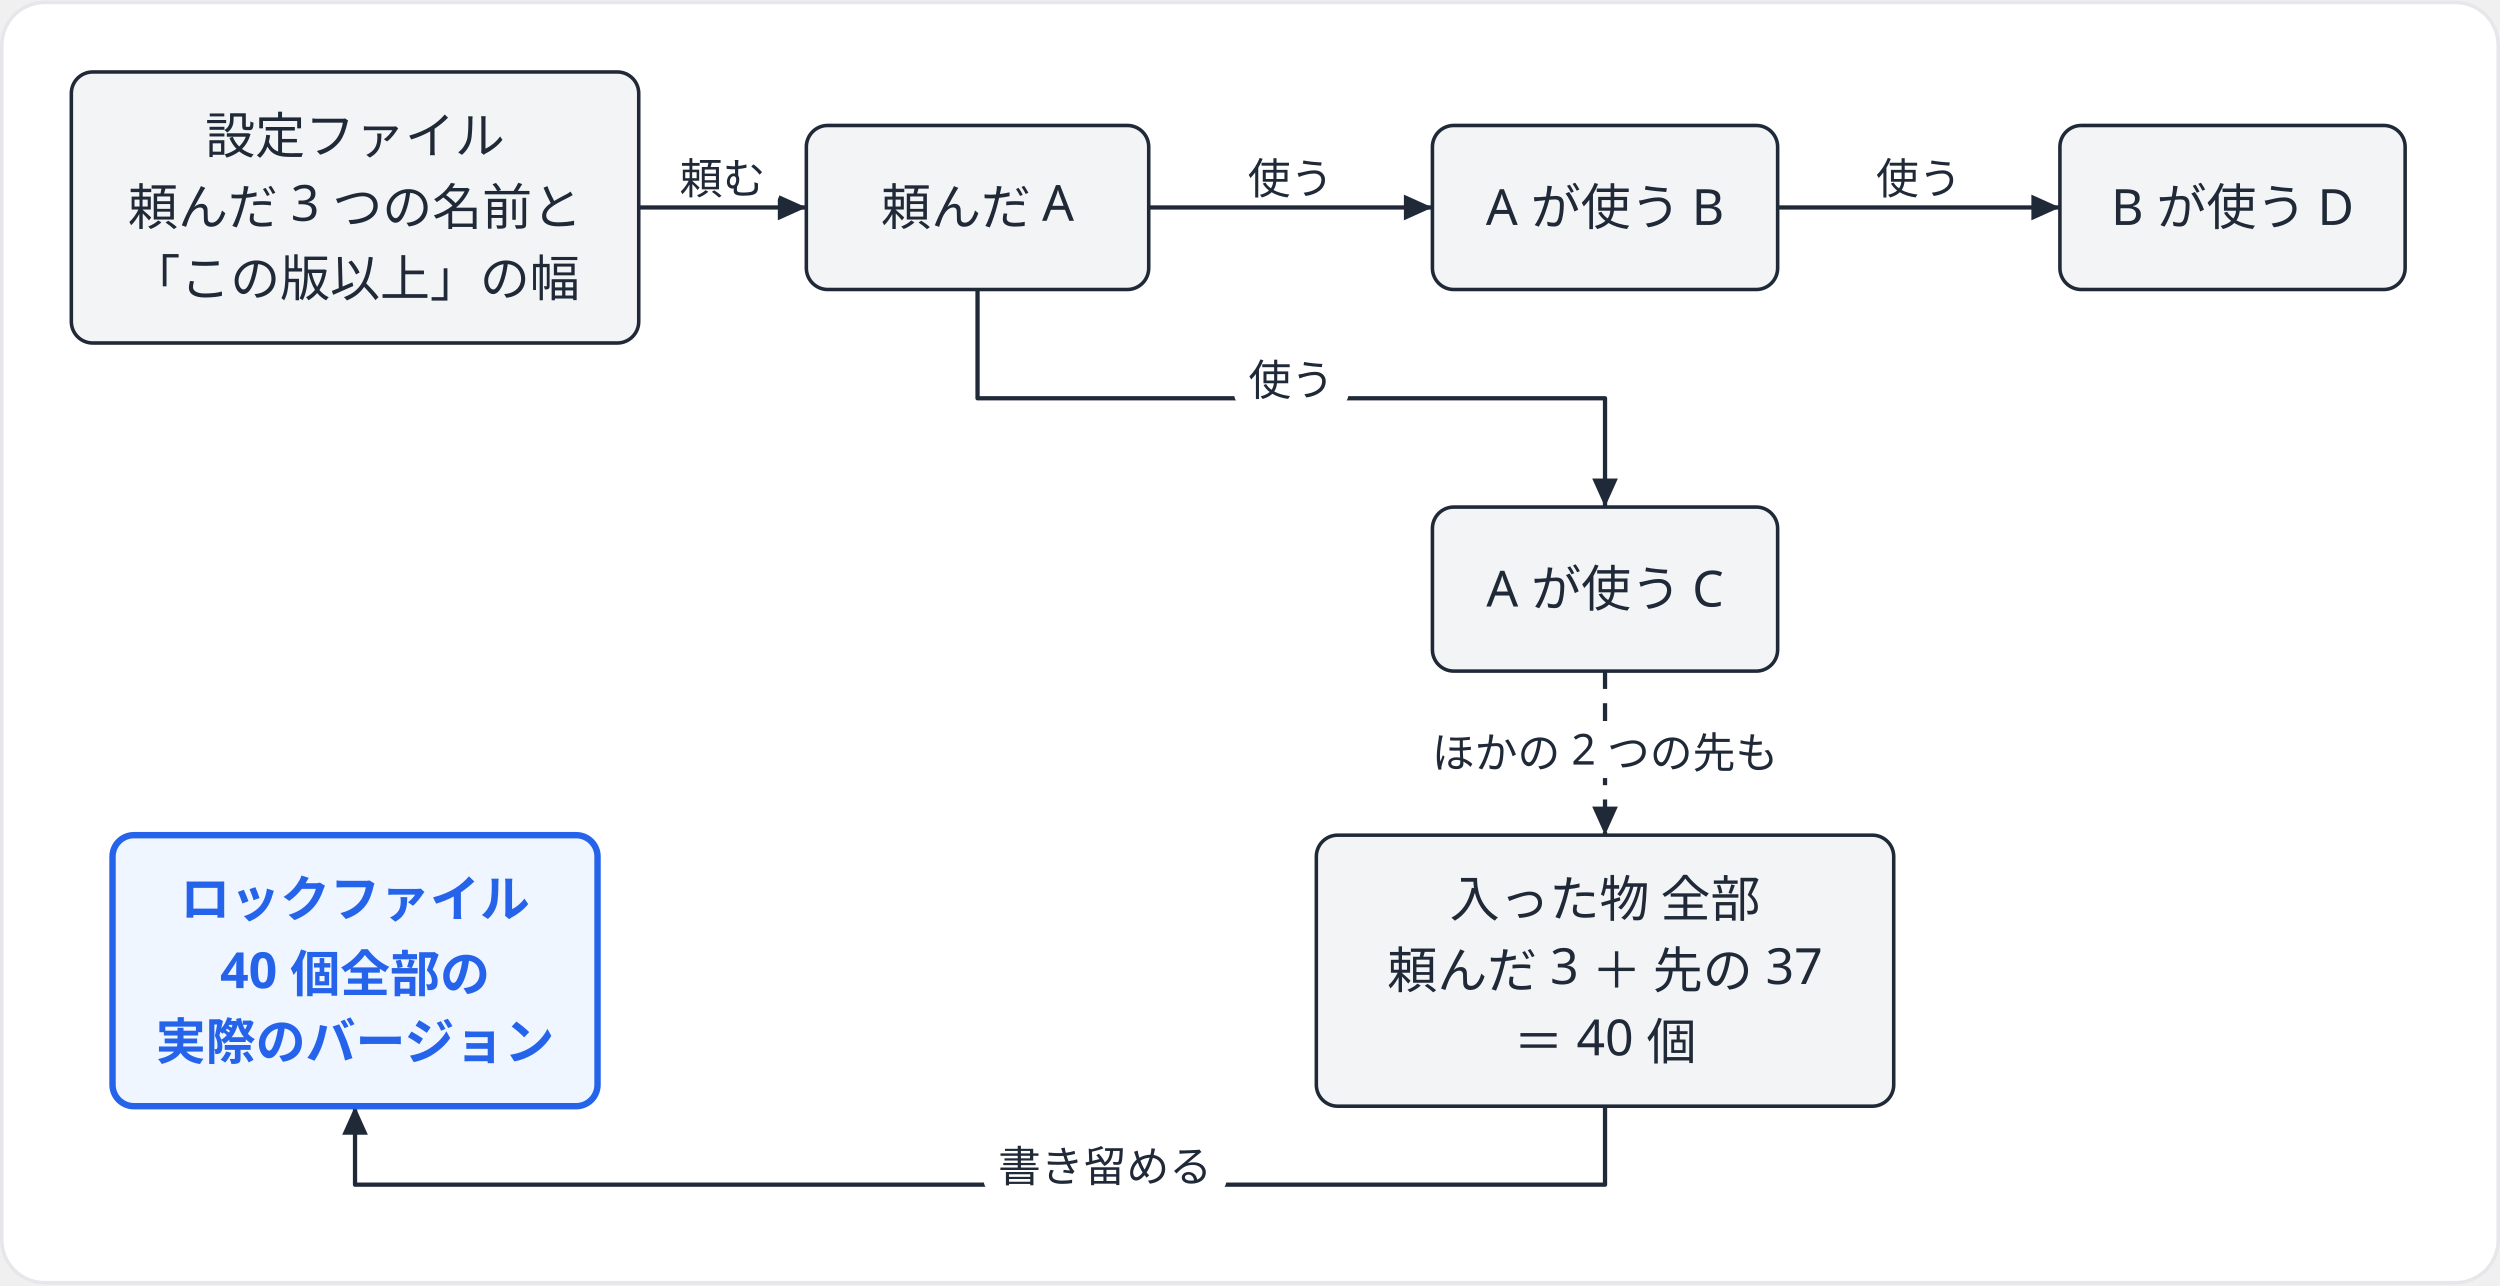
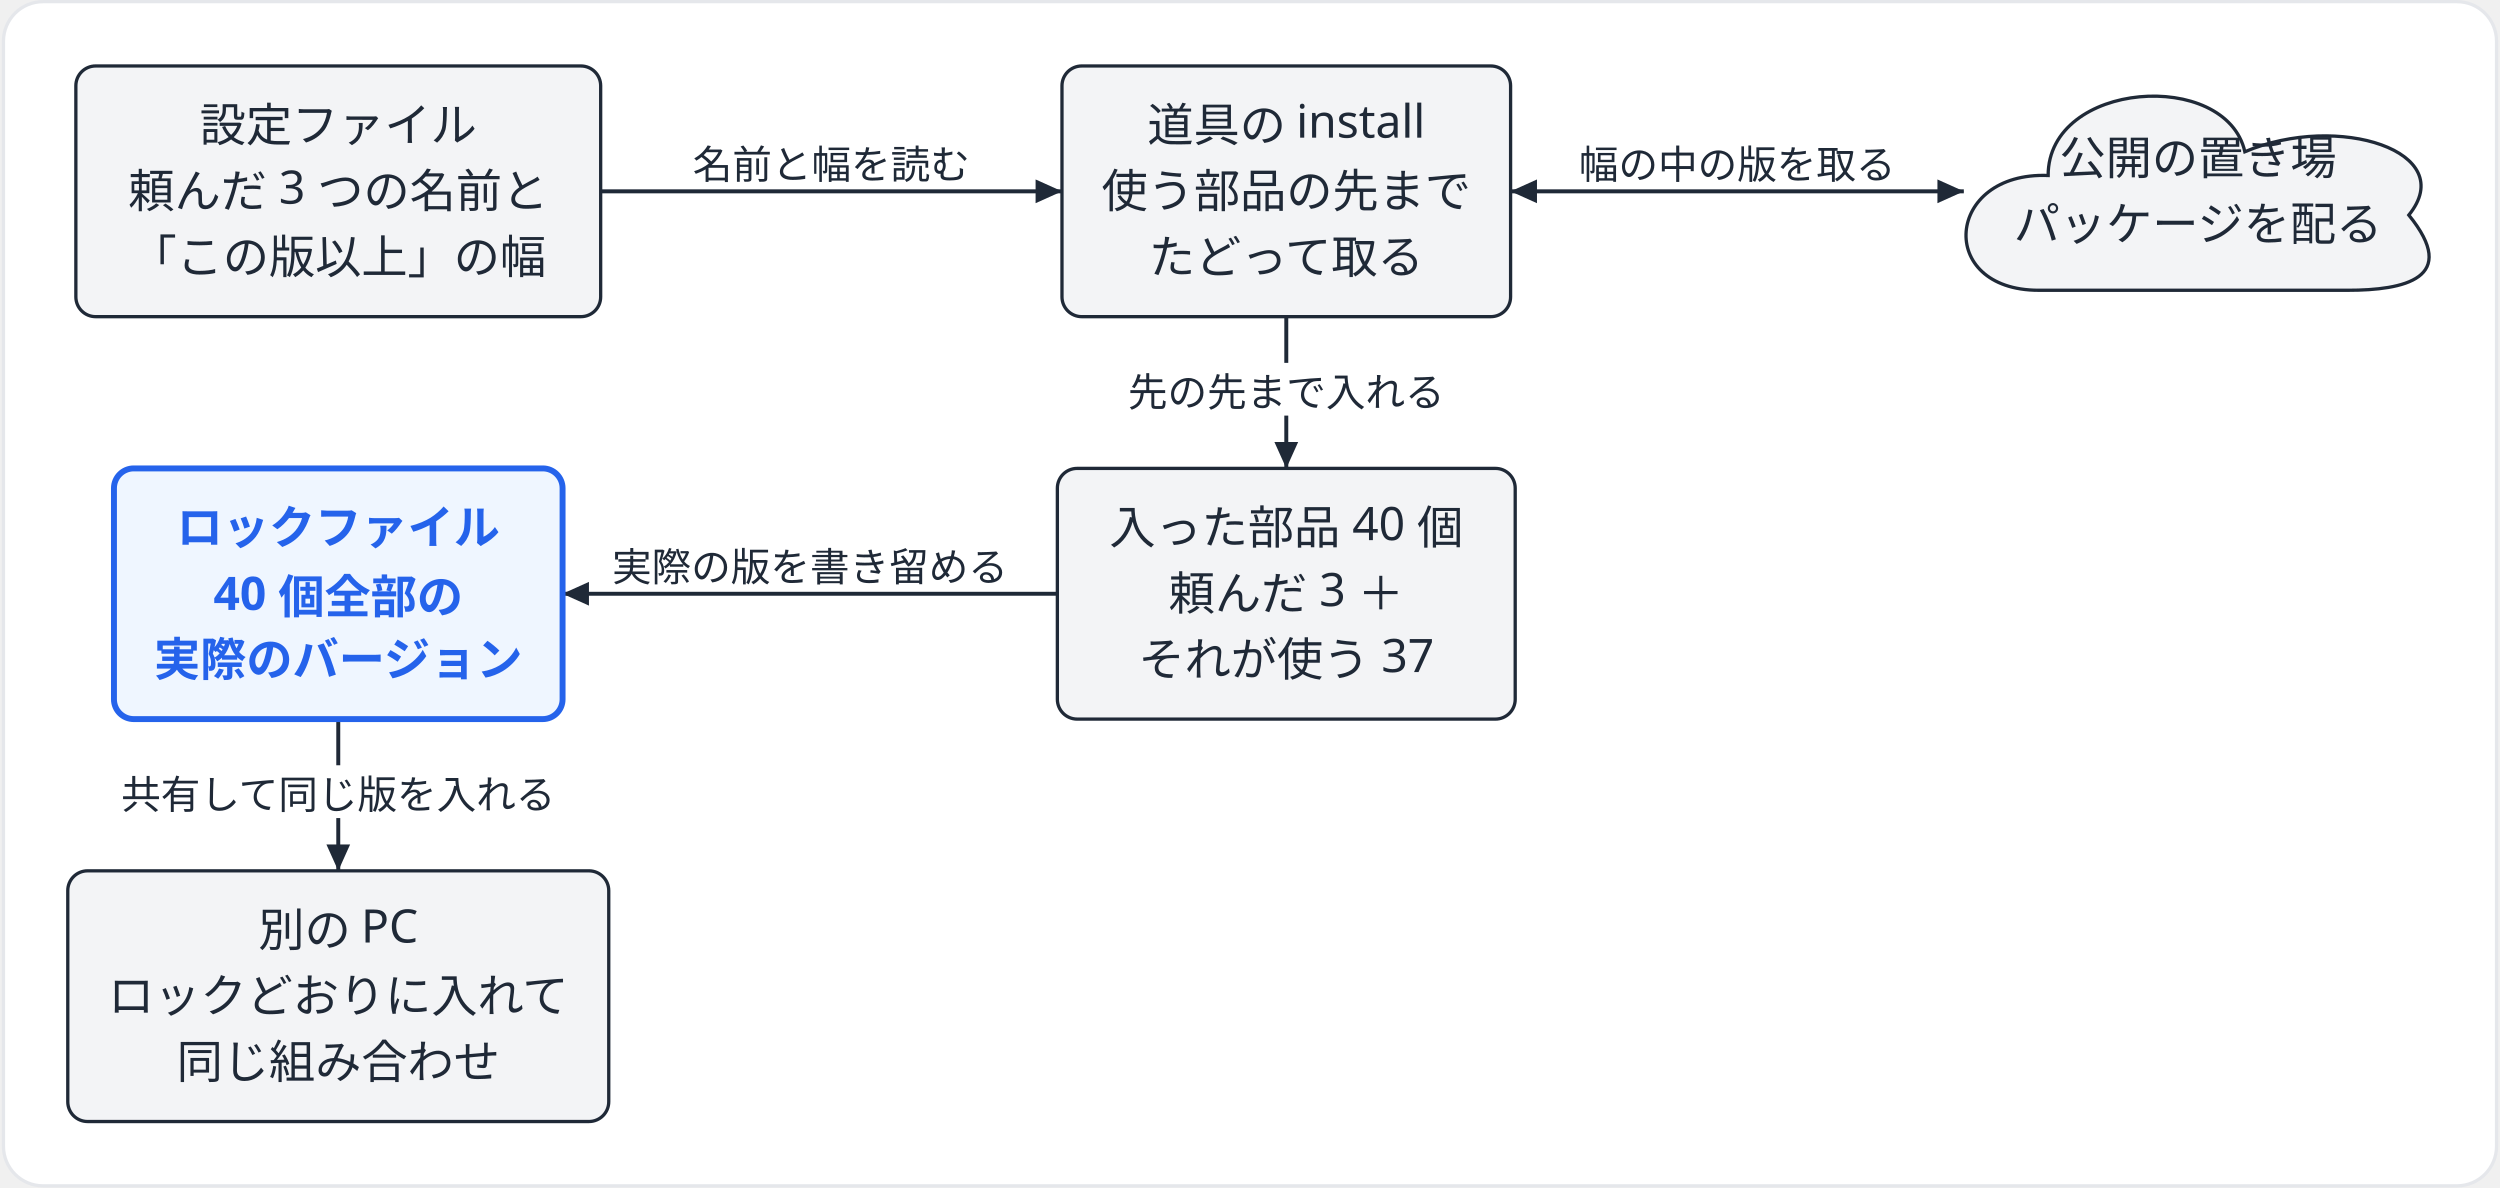
- <svg xmlns="http://www.w3.org/2000/svg" width="640" height="329" viewBox="0 0 701 360">
-   <rect x="0.5" y="0.5" width="700" height="359" rx="12" fill="#ffffff" stroke="#e5e7eb" stroke-width="1" />
+ <svg xmlns="http://www.w3.org/2000/svg" width="640" height="304" viewBox="0 0 756.8 360">
+   <rect x="0.5" y="0.5" width="755.8" height="359" rx="12" fill="#ffffff" stroke="#e5e7eb" stroke-width="1" />
  <g transform="translate(20 20)">
-     <polyline points="159.1,38 206.1,38" fill="none" stroke="#1f2937" stroke-width="1.2" stroke-linejoin="round" />
-     <polygon points="206.1,38 198.1,41.6 198.1,34.4" fill="#1f2937" />
-     <polyline points="302.1,38 381.65,38" fill="none" stroke="#1f2937" stroke-width="1.2" stroke-linejoin="round" />
-     <polygon points="381.65,38 373.65,41.6 373.65,34.4" fill="#1f2937" />
-     <polyline points="478.45,38 557.6,38" fill="none" stroke="#1f2937" stroke-width="1.2" stroke-linejoin="round" />
-     <polygon points="557.6,38 549.6,41.6 549.6,34.4" fill="#1f2937" />
-     <polyline points="254.1,61 254.1,91.5 430.05,91.5 430.05,122" fill="none" stroke="#1f2937" stroke-width="1.2" stroke-linejoin="round" />
-     <polygon points="430.05,122 426.45,114 433.65,114" fill="#1f2937" />
-     <polyline points="430.05,168 430.05,214" fill="none" stroke="#1f2937" stroke-width="1.2" stroke-dasharray="5 4" stroke-linejoin="round" />
-     <polygon points="430.05,214 426.45,206 433.65,206" fill="#1f2937" />
-     <polyline points="430.05,290 430.05,312 79.55,312 79.55,290" fill="none" stroke="#1f2937" stroke-width="1.2" stroke-linejoin="round" />
-     <polygon points="79.55,290 83.15,298 75.95,298" fill="#1f2937" />
-     <rect x="0" y="0" width="159.1" height="76" rx="6" fill="#f3f4f6" stroke="#1f2937" stroke-width="1" />
-     <text x="79.55" y="22.9" font-family="Hiragino Sans, Hiragino Kaku Gothic ProN, Noto Sans JP, Yu Gothic, Meiryo, sans-serif" font-size="14" fill="#1f2937" text-anchor="middle">設定ファイル</text>
-     <text x="79.55" y="42.9" font-family="Hiragino Sans, Hiragino Kaku Gothic ProN, Noto Sans JP, Yu Gothic, Meiryo, sans-serif" font-size="14" fill="#1f2937" text-anchor="middle">頼んだ 3 つの名前と</text>
-     <text x="79.55" y="62.9" font-family="Hiragino Sans, Hiragino Kaku Gothic ProN, Noto Sans JP, Yu Gothic, Meiryo, sans-serif" font-size="14" fill="#1f2937" text-anchor="middle">「この版以上」の幅</text>
-     <rect x="206.1" y="15" width="96" height="46" rx="6" fill="#f3f4f6" stroke="#1f2937" stroke-width="1" />
-     <text x="254.1" y="42.9" font-family="Hiragino Sans, Hiragino Kaku Gothic ProN, Noto Sans JP, Yu Gothic, Meiryo, sans-serif" font-size="14" fill="#1f2937" text-anchor="middle">頼んだ A</text>
-     <rect x="381.65" y="15" width="96.8" height="46" rx="6" fill="#f3f4f6" stroke="#1f2937" stroke-width="1" />
-     <text x="430.05" y="42.9" font-family="Hiragino Sans, Hiragino Kaku Gothic ProN, Noto Sans JP, Yu Gothic, Meiryo, sans-serif" font-size="14" fill="#1f2937" text-anchor="middle">A が使う B</text>
-     <rect x="557.6" y="15" width="96.8" height="46" rx="6" fill="#f3f4f6" stroke="#1f2937" stroke-width="1" />
-     <text x="606" y="42.9" font-family="Hiragino Sans, Hiragino Kaku Gothic ProN, Noto Sans JP, Yu Gothic, Meiryo, sans-serif" font-size="14" fill="#1f2937" text-anchor="middle">B が使う D</text>
-     <rect x="381.65" y="122" width="96.8" height="46" rx="6" fill="#f3f4f6" stroke="#1f2937" stroke-width="1" />
-     <text x="430.05" y="149.9" font-family="Hiragino Sans, Hiragino Kaku Gothic ProN, Noto Sans JP, Yu Gothic, Meiryo, sans-serif" font-size="14" fill="#1f2937" text-anchor="middle">A が使う C</text>
-     <rect x="349.1" y="214" width="161.9" height="76" rx="6" fill="#f3f4f6" stroke="#1f2937" stroke-width="1" />
-     <text x="430.05" y="236.9" font-family="Hiragino Sans, Hiragino Kaku Gothic ProN, Noto Sans JP, Yu Gothic, Meiryo, sans-serif" font-size="14" fill="#1f2937" text-anchor="middle">入った物 全部</text>
-     <text x="430.05" y="256.9" font-family="Hiragino Sans, Hiragino Kaku Gothic ProN, Noto Sans JP, Yu Gothic, Meiryo, sans-serif" font-size="14" fill="#1f2937" text-anchor="middle">頼んだ 3 ＋ 先の 37</text>
-     <text x="430.05" y="276.9" font-family="Hiragino Sans, Hiragino Kaku Gothic ProN, Noto Sans JP, Yu Gothic, Meiryo, sans-serif" font-size="14" fill="#1f2937" text-anchor="middle">＝ 40 個</text>
-     <rect x="11.55" y="214" width="136" height="76" rx="6" fill="#eff6ff" stroke="#2563eb" stroke-width="1.8" />
-     <text x="79.55" y="236.9" font-family="Hiragino Sans, Hiragino Kaku Gothic ProN, Noto Sans JP, Yu Gothic, Meiryo, sans-serif" font-size="14" fill="#2563eb" text-anchor="middle" font-weight="600">ロックファイル</text>
-     <text x="79.55" y="256.9" font-family="Hiragino Sans, Hiragino Kaku Gothic ProN, Noto Sans JP, Yu Gothic, Meiryo, sans-serif" font-size="14" fill="#2563eb" text-anchor="middle" font-weight="600">40 個全部の</text>
-     <text x="79.55" y="276.9" font-family="Hiragino Sans, Hiragino Kaku Gothic ProN, Noto Sans JP, Yu Gothic, Meiryo, sans-serif" font-size="14" fill="#2563eb" text-anchor="middle" font-weight="600">実際のバージョン</text>
-     <rect x="166.6" y="21" width="32" height="16" rx="3" fill="#ffffff" />
-     <text x="182.6" y="34.2" font-family="Hiragino Sans, Hiragino Kaku Gothic ProN, Noto Sans JP, Yu Gothic, Meiryo, sans-serif" font-size="12" fill="#1f2937" text-anchor="middle">頼む</text>
-     <rect x="325.88" y="21" width="32" height="16" rx="3" fill="#ffffff" />
-     <text x="341.88" y="34.2" font-family="Hiragino Sans, Hiragino Kaku Gothic ProN, Noto Sans JP, Yu Gothic, Meiryo, sans-serif" font-size="12" fill="#1f2937" text-anchor="middle">使う</text>
-     <rect x="502.02" y="21" width="32" height="16" rx="3" fill="#ffffff" />
-     <text x="518.02" y="34.2" font-family="Hiragino Sans, Hiragino Kaku Gothic ProN, Noto Sans JP, Yu Gothic, Meiryo, sans-serif" font-size="12" fill="#1f2937" text-anchor="middle">使う</text>
-     <rect x="326.08" y="77.5" width="32" height="16" rx="3" fill="#ffffff" />
-     <text x="342.08" y="90.7" font-family="Hiragino Sans, Hiragino Kaku Gothic ProN, Noto Sans JP, Yu Gothic, Meiryo, sans-serif" font-size="12" fill="#1f2937" text-anchor="middle">使う</text>
-     <rect x="374.15" y="182" width="111.8" height="16" rx="3" fill="#ffffff" />
-     <text x="430.05" y="195.2" font-family="Hiragino Sans, Hiragino Kaku Gothic ProN, Noto Sans JP, Yu Gothic, Meiryo, sans-serif" font-size="12" fill="#1f2937" text-anchor="middle">ほかの 2 つの先も</text>
-     <rect x="255.85" y="298" width="68" height="16" rx="3" fill="#ffffff" />
-     <text x="289.85" y="311.2" font-family="Hiragino Sans, Hiragino Kaku Gothic ProN, Noto Sans JP, Yu Gothic, Meiryo, sans-serif" font-size="12" fill="#1f2937" text-anchor="middle">書き留める</text>
+     <polyline points="161.55,38 301.4,38" fill="none" stroke="#1f2937" stroke-width="1.2" stroke-linejoin="round" />
+     <polygon points="301.4,38 293.4,41.6 293.4,34.4" fill="#1f2937" />
+     <polyline points="437.4,38 574.8,38" fill="none" stroke="#1f2937" stroke-width="1.2" stroke-linejoin="round" />
+     <polygon points="574.8,38 566.8,41.6 566.8,34.4" fill="#1f2937" />
+     <polygon points="437.4,38 445.4,34.4 445.4,41.6" fill="#1f2937" />
+     <polyline points="369.4,76 369.4,122" fill="none" stroke="#1f2937" stroke-width="1.2" stroke-linejoin="round" />
+     <polygon points="369.4,122 365.8,114 373,114" fill="#1f2937" />
+     <polyline points="300,160 150,160" fill="none" stroke="#1f2937" stroke-width="1.2" stroke-linejoin="round" />
+     <polygon points="150,160 158,156.4 158,163.6" fill="#1f2937" />
+     <polyline points="82,198 82,244" fill="none" stroke="#1f2937" stroke-width="1.2" stroke-linejoin="round" />
+     <polygon points="82,244 78.4,236 85.6,236" fill="#1f2937" />
+     <rect x="2.45" y="0" width="159.1" height="76" rx="6" fill="#f3f4f6" stroke="#1f2937" stroke-width="1" />
+     <text x="82" y="22.9" font-family="Hiragino Sans, Hiragino Kaku Gothic ProN, Noto Sans JP, Yu Gothic, Meiryo, sans-serif" font-size="14" fill="#1f2937" text-anchor="middle">設定ファイル</text>
+     <text x="82" y="42.9" font-family="Hiragino Sans, Hiragino Kaku Gothic ProN, Noto Sans JP, Yu Gothic, Meiryo, sans-serif" font-size="14" fill="#1f2937" text-anchor="middle">頼んだ 3 つの名前と</text>
+     <text x="82" y="62.9" font-family="Hiragino Sans, Hiragino Kaku Gothic ProN, Noto Sans JP, Yu Gothic, Meiryo, sans-serif" font-size="14" fill="#1f2937" text-anchor="middle">「この版以上」の幅</text>
+     <rect x="301.4" y="0" width="136" height="76" rx="6" fill="#f3f4f6" stroke="#1f2937" stroke-width="1" />
+     <text x="369.4" y="22.9" font-family="Hiragino Sans, Hiragino Kaku Gothic ProN, Noto Sans JP, Yu Gothic, Meiryo, sans-serif" font-size="14" fill="#1f2937" text-anchor="middle">道具の install</text>
+     <text x="369.4" y="42.9" font-family="Hiragino Sans, Hiragino Kaku Gothic ProN, Noto Sans JP, Yu Gothic, Meiryo, sans-serif" font-size="14" fill="#1f2937" text-anchor="middle">使う部品の先まで</text>
+     <text x="369.4" y="62.9" font-family="Hiragino Sans, Hiragino Kaku Gothic ProN, Noto Sans JP, Yu Gothic, Meiryo, sans-serif" font-size="14" fill="#1f2937" text-anchor="middle">たどって取る</text>
+     <path d="M 597.52 68 C 566.28 68 569.12 32 600.36 33.2 C 600.36 4.4 654.32 0.8 660 26 C 688.4 14 725.32 26 709.7 45.2 C 725.32 64.4 708.28 68 691.24 68 Z" fill="#f3f4f6" stroke="#1f2937" stroke-width="1" />
+     <text x="645.8" y="32.9" font-family="Hiragino Sans, Hiragino Kaku Gothic ProN, Noto Sans JP, Yu Gothic, Meiryo, sans-serif" font-size="14" fill="#1f2937" text-anchor="middle">公開の置き場</text>
+     <text x="645.8" y="52.9" font-family="Hiragino Sans, Hiragino Kaku Gothic ProN, Noto Sans JP, Yu Gothic, Meiryo, sans-serif" font-size="14" fill="#1f2937" text-anchor="middle">パッケージを配る</text>
+     <rect x="300" y="122" width="138.8" height="76" rx="6" fill="#f3f4f6" stroke="#1f2937" stroke-width="1" />
+     <text x="369.4" y="144.9" font-family="Hiragino Sans, Hiragino Kaku Gothic ProN, Noto Sans JP, Yu Gothic, Meiryo, sans-serif" font-size="14" fill="#1f2937" text-anchor="middle">入った部品 40 個</text>
+     <text x="369.4" y="164.9" font-family="Hiragino Sans, Hiragino Kaku Gothic ProN, Noto Sans JP, Yu Gothic, Meiryo, sans-serif" font-size="14" fill="#1f2937" text-anchor="middle">頼んだ 3 ＋</text>
+     <text x="369.4" y="184.9" font-family="Hiragino Sans, Hiragino Kaku Gothic ProN, Noto Sans JP, Yu Gothic, Meiryo, sans-serif" font-size="14" fill="#1f2937" text-anchor="middle">それが使う 37</text>
+     <rect x="14" y="122" width="136" height="76" rx="6" fill="#eff6ff" stroke="#2563eb" stroke-width="1.8" />
+     <text x="82" y="144.9" font-family="Hiragino Sans, Hiragino Kaku Gothic ProN, Noto Sans JP, Yu Gothic, Meiryo, sans-serif" font-size="14" fill="#2563eb" text-anchor="middle" font-weight="600">ロックファイル</text>
+     <text x="82" y="164.9" font-family="Hiragino Sans, Hiragino Kaku Gothic ProN, Noto Sans JP, Yu Gothic, Meiryo, sans-serif" font-size="14" fill="#2563eb" text-anchor="middle" font-weight="600">40 個全部の</text>
+     <text x="82" y="184.9" font-family="Hiragino Sans, Hiragino Kaku Gothic ProN, Noto Sans JP, Yu Gothic, Meiryo, sans-serif" font-size="14" fill="#2563eb" text-anchor="middle" font-weight="600">実際のバージョン</text>
+     <rect x="0" y="244" width="164" height="76" rx="6" fill="#f3f4f6" stroke="#1f2937" stroke-width="1" />
+     <text x="82" y="266.9" font-family="Hiragino Sans, Hiragino Kaku Gothic ProN, Noto Sans JP, Yu Gothic, Meiryo, sans-serif" font-size="14" fill="#1f2937" text-anchor="middle">別の PC</text>
+     <text x="82" y="286.9" font-family="Hiragino Sans, Hiragino Kaku Gothic ProN, Noto Sans JP, Yu Gothic, Meiryo, sans-serif" font-size="14" fill="#1f2937" text-anchor="middle">ロックどおりに入れて</text>
+     <text x="82" y="306.9" font-family="Hiragino Sans, Hiragino Kaku Gothic ProN, Noto Sans JP, Yu Gothic, Meiryo, sans-serif" font-size="14" fill="#1f2937" text-anchor="middle">同じ組み合わせ</text>
+     <rect x="185.47" y="21" width="92" height="16" rx="3" fill="#ffffff" />
+     <text x="231.47" y="34.2" font-family="Hiragino Sans, Hiragino Kaku Gothic ProN, Noto Sans JP, Yu Gothic, Meiryo, sans-serif" font-size="12" fill="#1f2937" text-anchor="middle">名前と幅を読む</text>
+     <rect x="454.1" y="21" width="104" height="16" rx="3" fill="#ffffff" />
+     <text x="506.1" y="34.2" font-family="Hiragino Sans, Hiragino Kaku Gothic ProN, Noto Sans JP, Yu Gothic, Meiryo, sans-serif" font-size="12" fill="#1f2937" text-anchor="middle">幅の中の版を取る</text>
+     <rect x="317.4" y="90" width="104" height="16" rx="3" fill="#ffffff" />
+     <text x="369.4" y="103.2" font-family="Hiragino Sans, Hiragino Kaku Gothic ProN, Noto Sans JP, Yu Gothic, Meiryo, sans-serif" font-size="12" fill="#1f2937" text-anchor="middle">先の先まで入れる</text>
+     <rect x="161" y="143" width="128" height="16" rx="3" fill="#ffffff" />
+     <text x="225" y="156.2" font-family="Hiragino Sans, Hiragino Kaku Gothic ProN, Noto Sans JP, Yu Gothic, Meiryo, sans-serif" font-size="12" fill="#1f2937" text-anchor="middle">実際の版を書き留める</text>
+     <rect x="12" y="212" width="140" height="16" rx="3" fill="#ffffff" />
+     <text x="82" y="225.2" font-family="Hiragino Sans, Hiragino Kaku Gothic ProN, Noto Sans JP, Yu Gothic, Meiryo, sans-serif" font-size="12" fill="#1f2937" text-anchor="middle">共有して同じ版を入れる</text>
  </g>
</svg>
